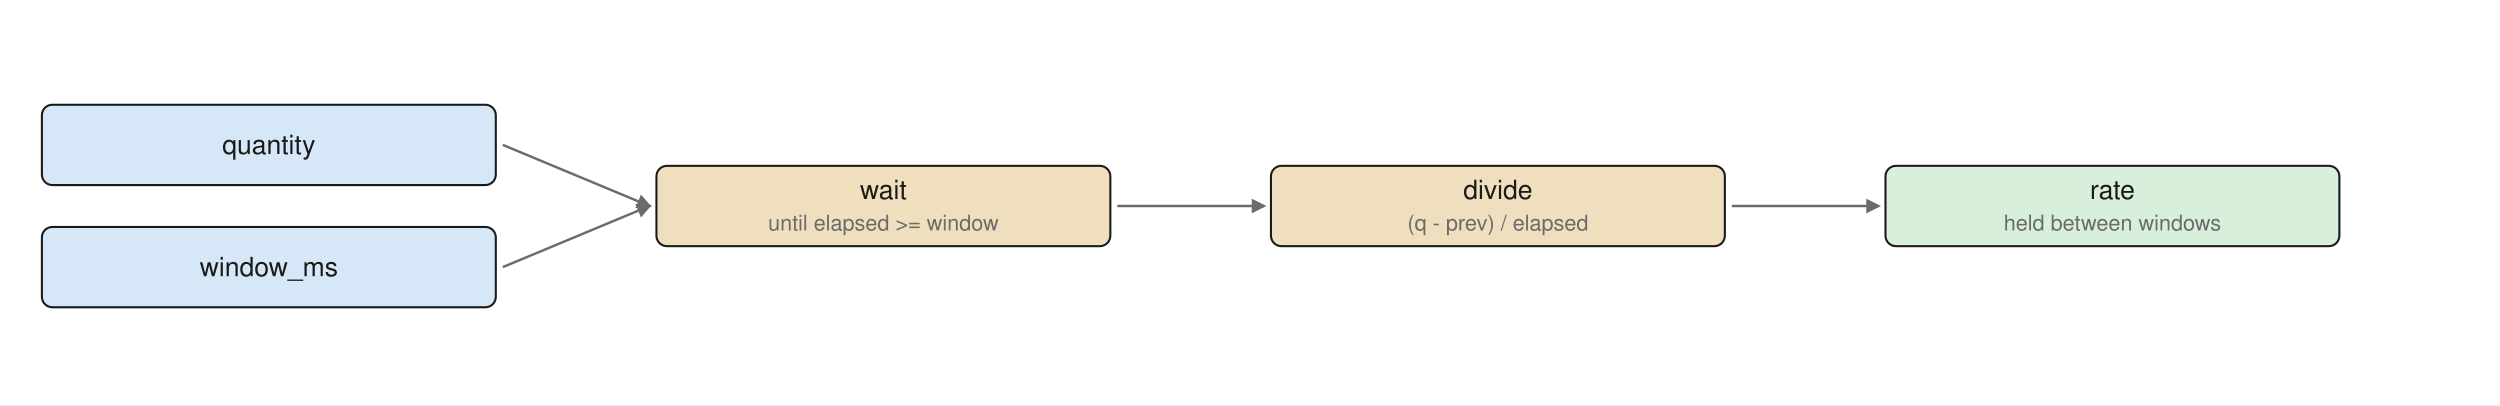
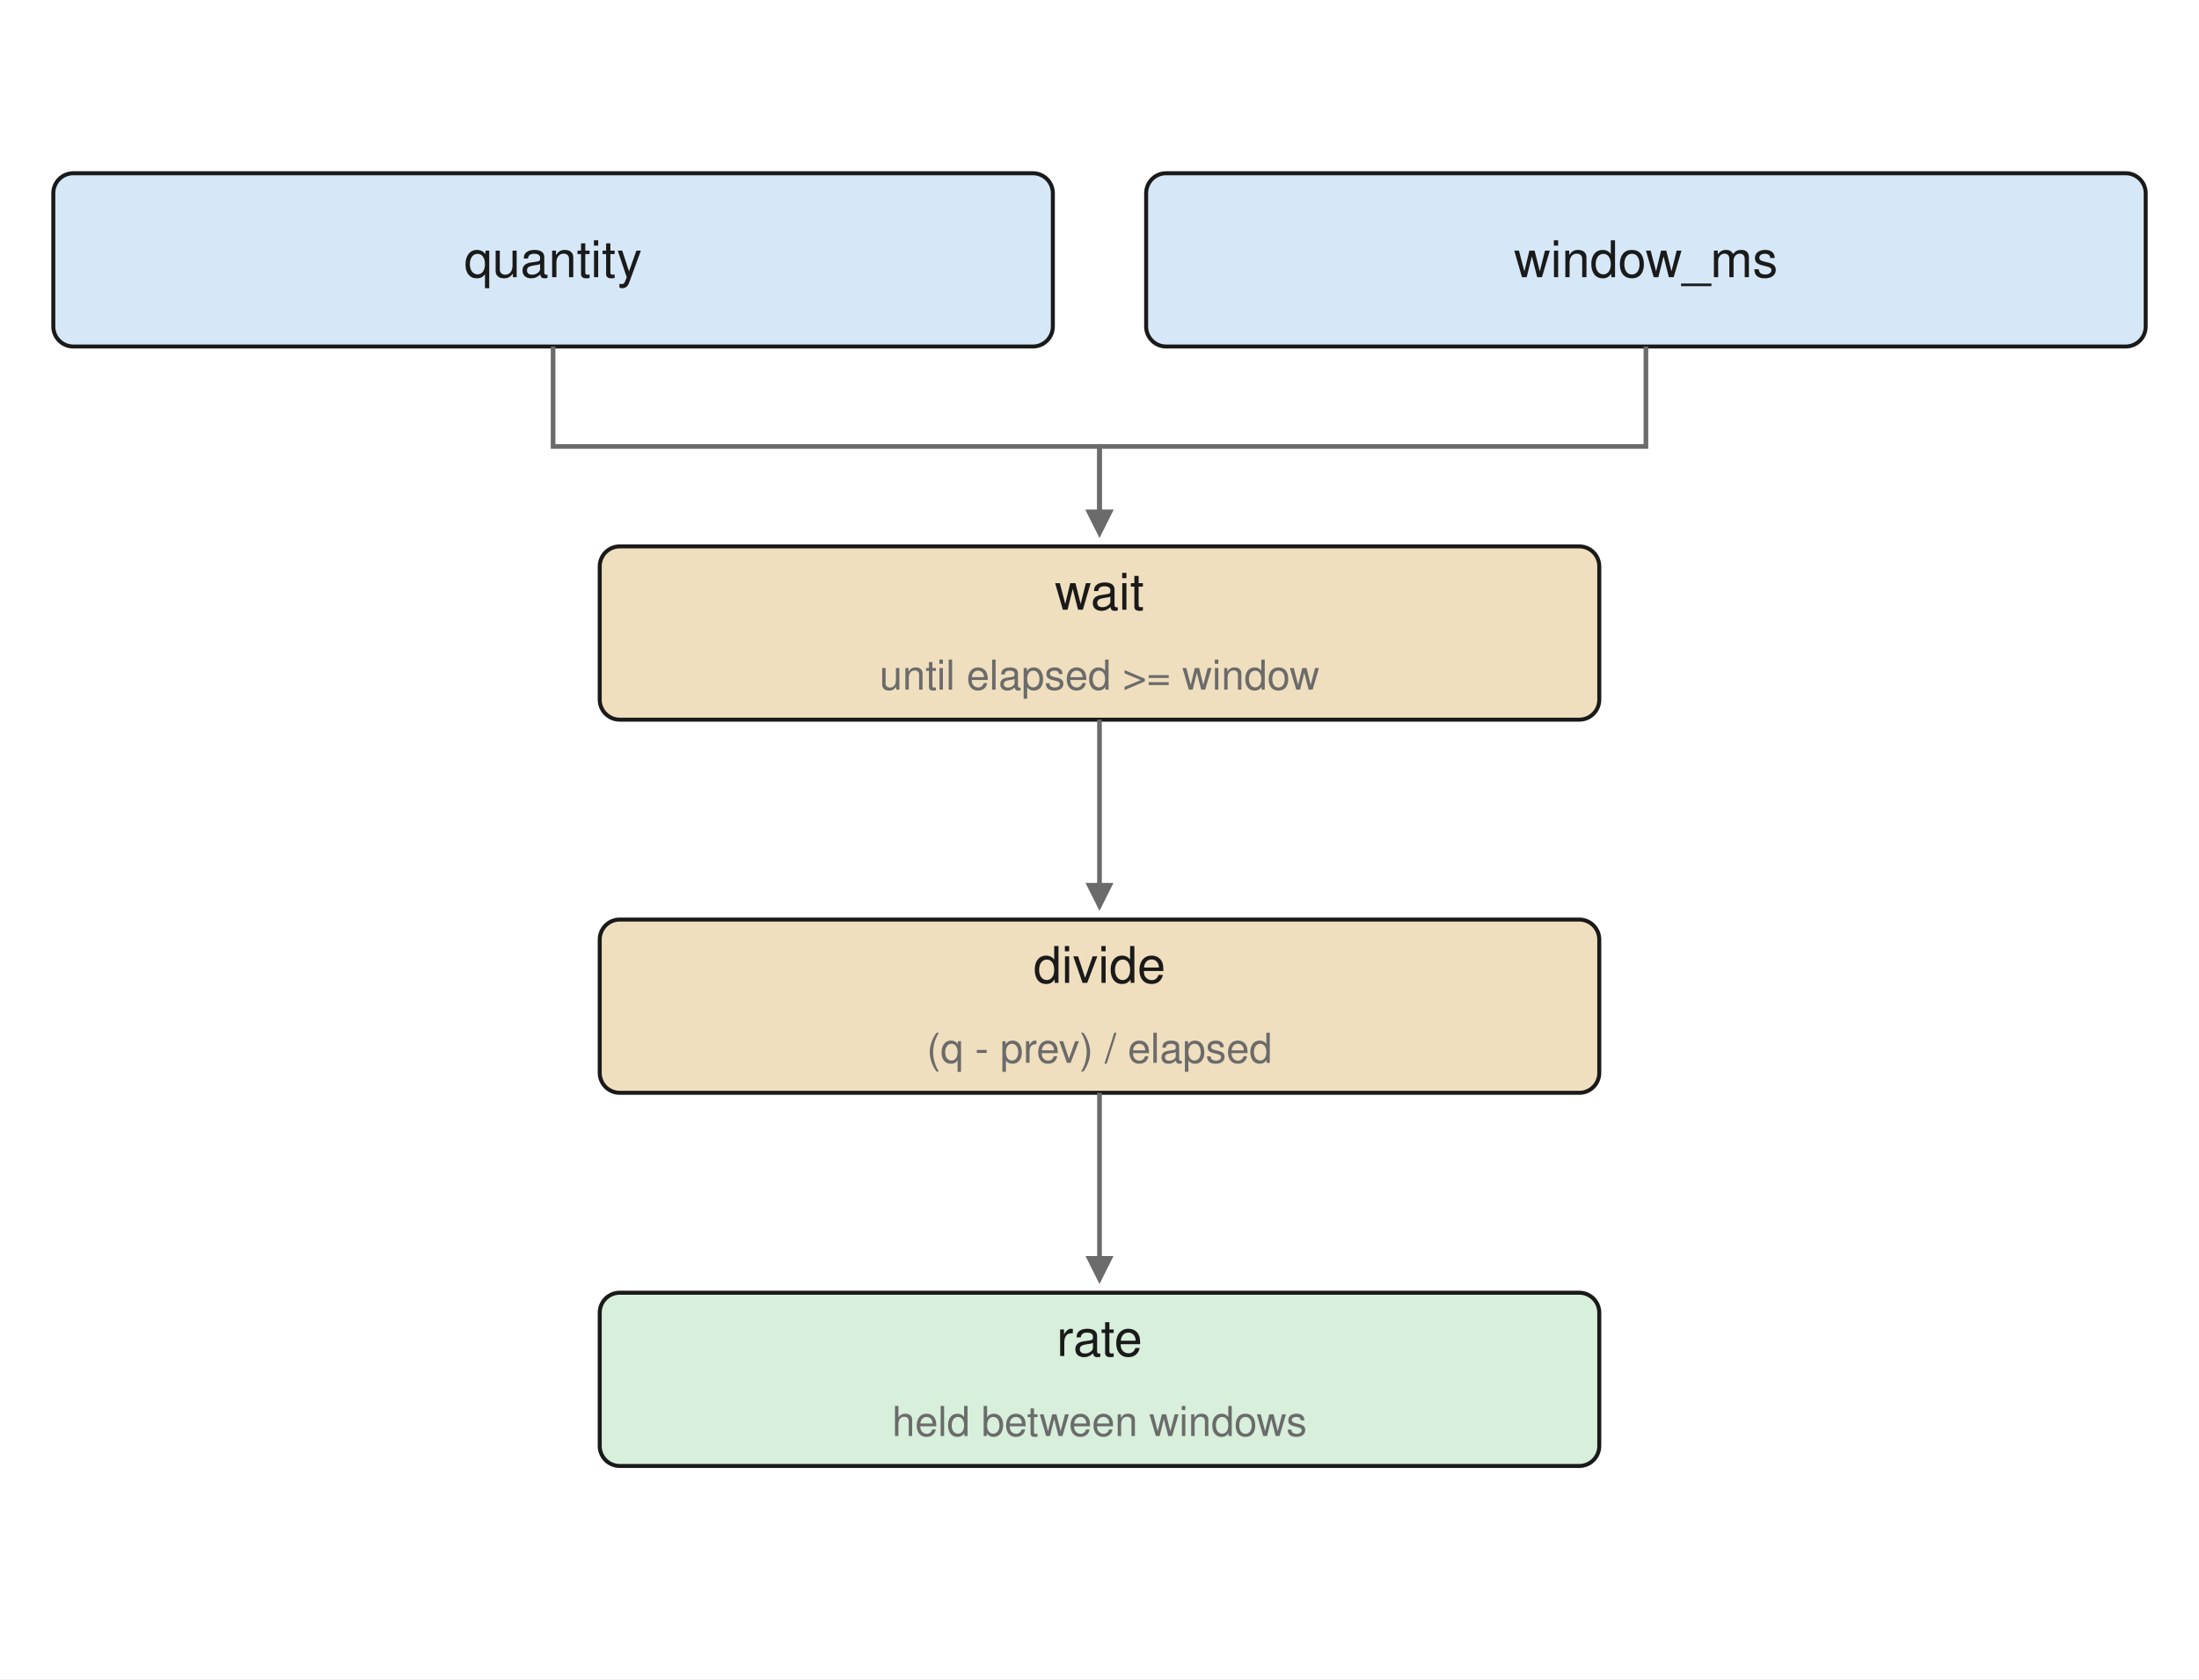
- <svg xmlns="http://www.w3.org/2000/svg" width="716" height="116" viewBox="0 0 716 116" style="max-width:100%;height:auto" content="&lt;mxfile host=&quot;app.diagrams.net&quot; type=&quot;device&quot;&gt;&lt;diagram id=&quot;block_Derivative&quot; name=&quot;block_Derivative&quot;&gt;&lt;mxGraphModel dx=&quot;716&quot; dy=&quot;116&quot; grid=&quot;0&quot; gridSize=&quot;10&quot; guides=&quot;1&quot; tooltips=&quot;1&quot; connect=&quot;1&quot; arrows=&quot;1&quot; fold=&quot;1&quot; page=&quot;1&quot; pageScale=&quot;1&quot; pageWidth=&quot;716&quot; pageHeight=&quot;116&quot; math=&quot;0&quot; shadow=&quot;0&quot;&gt;&lt;root&gt;&lt;mxCell id=&quot;0&quot;/&gt;&lt;mxCell id=&quot;1&quot; parent=&quot;0&quot;/&gt;&lt;mxCell id=&quot;n2&quot; value=&quot;quantity&quot; style=&quot;rounded=1;fillColor=#d6e8f7;strokeColor=#1a1a1a;whiteSpace=wrap;html=1;fontSize=8&quot; vertex=&quot;1&quot; parent=&quot;1&quot;&gt;&lt;mxGeometry x=&quot;12&quot; y=&quot;30.0&quot; width=&quot;130&quot; height=&quot;23&quot; as=&quot;geometry&quot;/&gt;&lt;/mxCell&gt;&lt;mxCell id=&quot;n3&quot; value=&quot;window_ms&quot; style=&quot;rounded=1;fillColor=#d6e8f7;strokeColor=#1a1a1a;whiteSpace=wrap;html=1;fontSize=8&quot; vertex=&quot;1&quot; parent=&quot;1&quot;&gt;&lt;mxGeometry x=&quot;12&quot; y=&quot;65.0&quot; width=&quot;130&quot; height=&quot;23&quot; as=&quot;geometry&quot;/&gt;&lt;/mxCell&gt;&lt;mxCell id=&quot;n4&quot; value=&quot;wait&quot; style=&quot;rounded=1;fillColor=#f0dfbe;strokeColor=#1a1a1a;whiteSpace=wrap;html=1;fontSize=8&quot; vertex=&quot;1&quot; parent=&quot;1&quot;&gt;&lt;mxGeometry x=&quot;188&quot; y=&quot;47.5&quot; width=&quot;130&quot; height=&quot;23&quot; as=&quot;geometry&quot;/&gt;&lt;/mxCell&gt;&lt;mxCell id=&quot;n5&quot; value=&quot;divide&quot; style=&quot;rounded=1;fillColor=#f0dfbe;strokeColor=#1a1a1a;whiteSpace=wrap;html=1;fontSize=8&quot; vertex=&quot;1&quot; parent=&quot;1&quot;&gt;&lt;mxGeometry x=&quot;364&quot; y=&quot;47.5&quot; width=&quot;130&quot; height=&quot;23&quot; as=&quot;geometry&quot;/&gt;&lt;/mxCell&gt;&lt;mxCell id=&quot;n6&quot; value=&quot;rate&quot; style=&quot;rounded=1;fillColor=#d7efdb;strokeColor=#1a1a1a;whiteSpace=wrap;html=1;fontSize=8&quot; vertex=&quot;1&quot; parent=&quot;1&quot;&gt;&lt;mxGeometry x=&quot;540&quot; y=&quot;47.5&quot; width=&quot;130&quot; height=&quot;23&quot; as=&quot;geometry&quot;/&gt;&lt;/mxCell&gt;&lt;mxCell id=&quot;e7&quot; value=&quot;&quot; style=&quot;edgeStyle=none;html=1;strokeColor=#6b6b6b;endArrow=block&quot; edge=&quot;1&quot; parent=&quot;1&quot;&gt;&lt;mxGeometry relative=&quot;1&quot; as=&quot;geometry&quot;&gt;&lt;mxPoint x=&quot;144&quot; y=&quot;41.5&quot; as=&quot;sourcePoint&quot;/&gt;&lt;mxPoint x=&quot;186&quot; y=&quot;59.0&quot; as=&quot;targetPoint&quot;/&gt;&lt;/mxGeometry&gt;&lt;/mxCell&gt;&lt;mxCell id=&quot;e8&quot; value=&quot;&quot; style=&quot;edgeStyle=none;html=1;strokeColor=#6b6b6b;endArrow=block&quot; edge=&quot;1&quot; parent=&quot;1&quot;&gt;&lt;mxGeometry relative=&quot;1&quot; as=&quot;geometry&quot;&gt;&lt;mxPoint x=&quot;144&quot; y=&quot;76.5&quot; as=&quot;sourcePoint&quot;/&gt;&lt;mxPoint x=&quot;186&quot; y=&quot;59.0&quot; as=&quot;targetPoint&quot;/&gt;&lt;/mxGeometry&gt;&lt;/mxCell&gt;&lt;mxCell id=&quot;e9&quot; value=&quot;&quot; style=&quot;edgeStyle=none;html=1;strokeColor=#6b6b6b;endArrow=block&quot; edge=&quot;1&quot; parent=&quot;1&quot;&gt;&lt;mxGeometry relative=&quot;1&quot; as=&quot;geometry&quot;&gt;&lt;mxPoint x=&quot;320&quot; y=&quot;59.0&quot; as=&quot;sourcePoint&quot;/&gt;&lt;mxPoint x=&quot;362&quot; y=&quot;59.0&quot; as=&quot;targetPoint&quot;/&gt;&lt;/mxGeometry&gt;&lt;/mxCell&gt;&lt;mxCell id=&quot;e10&quot; value=&quot;&quot; style=&quot;edgeStyle=none;html=1;strokeColor=#6b6b6b;endArrow=block&quot; edge=&quot;1&quot; parent=&quot;1&quot;&gt;&lt;mxGeometry relative=&quot;1&quot; as=&quot;geometry&quot;&gt;&lt;mxPoint x=&quot;496&quot; y=&quot;59.0&quot; as=&quot;sourcePoint&quot;/&gt;&lt;mxPoint x=&quot;538&quot; y=&quot;59.0&quot; as=&quot;targetPoint&quot;/&gt;&lt;/mxGeometry&gt;&lt;/mxCell&gt;&lt;/root&gt;&lt;/mxGraphModel&gt;&lt;/diagram&gt;&lt;/mxfile&gt;">
+ <svg xmlns="http://www.w3.org/2000/svg" width="330" height="252" viewBox="0 0 330 252" style="max-width:100%;height:auto" content="&lt;mxfile host=&quot;app.diagrams.net&quot; type=&quot;device&quot;&gt;&lt;diagram id=&quot;block_Derivative&quot; name=&quot;block_Derivative&quot;&gt;&lt;mxGraphModel dx=&quot;330&quot; dy=&quot;252&quot; grid=&quot;0&quot; gridSize=&quot;10&quot; guides=&quot;1&quot; tooltips=&quot;1&quot; connect=&quot;1&quot; arrows=&quot;1&quot; fold=&quot;1&quot; page=&quot;1&quot; pageScale=&quot;1&quot; pageWidth=&quot;330&quot; pageHeight=&quot;252&quot; math=&quot;0&quot; shadow=&quot;0&quot;&gt;&lt;root&gt;&lt;mxCell id=&quot;0&quot;/&gt;&lt;mxCell id=&quot;1&quot; parent=&quot;0&quot;/&gt;&lt;mxCell id=&quot;n2&quot; value=&quot;quantity&quot; style=&quot;rounded=1;fillColor=#d6e8f7;strokeColor=#1a1a1a;whiteSpace=wrap;html=1;fontSize=8&quot; vertex=&quot;1&quot; parent=&quot;1&quot;&gt;&lt;mxGeometry x=&quot;8.0&quot; y=&quot;26&quot; width=&quot;150&quot; height=&quot;26&quot; as=&quot;geometry&quot;/&gt;&lt;/mxCell&gt;&lt;mxCell id=&quot;n3&quot; value=&quot;window_ms&quot; style=&quot;rounded=1;fillColor=#d6e8f7;strokeColor=#1a1a1a;whiteSpace=wrap;html=1;fontSize=8&quot; vertex=&quot;1&quot; parent=&quot;1&quot;&gt;&lt;mxGeometry x=&quot;172.0&quot; y=&quot;26&quot; width=&quot;150&quot; height=&quot;26&quot; as=&quot;geometry&quot;/&gt;&lt;/mxCell&gt;&lt;mxCell id=&quot;n4&quot; value=&quot;wait&quot; style=&quot;rounded=1;fillColor=#f0dfbe;strokeColor=#1a1a1a;whiteSpace=wrap;html=1;fontSize=8&quot; vertex=&quot;1&quot; parent=&quot;1&quot;&gt;&lt;mxGeometry x=&quot;90.0&quot; y=&quot;82&quot; width=&quot;150&quot; height=&quot;26&quot; as=&quot;geometry&quot;/&gt;&lt;/mxCell&gt;&lt;mxCell id=&quot;n5&quot; value=&quot;divide&quot; style=&quot;rounded=1;fillColor=#f0dfbe;strokeColor=#1a1a1a;whiteSpace=wrap;html=1;fontSize=8&quot; vertex=&quot;1&quot; parent=&quot;1&quot;&gt;&lt;mxGeometry x=&quot;90.0&quot; y=&quot;138&quot; width=&quot;150&quot; height=&quot;26&quot; as=&quot;geometry&quot;/&gt;&lt;/mxCell&gt;&lt;mxCell id=&quot;n6&quot; value=&quot;rate&quot; style=&quot;rounded=1;fillColor=#d7efdb;strokeColor=#1a1a1a;whiteSpace=wrap;html=1;fontSize=8&quot; vertex=&quot;1&quot; parent=&quot;1&quot;&gt;&lt;mxGeometry x=&quot;90.0&quot; y=&quot;194&quot; width=&quot;150&quot; height=&quot;26&quot; as=&quot;geometry&quot;/&gt;&lt;/mxCell&gt;&lt;mxCell id=&quot;e7&quot; value=&quot;&quot; style=&quot;edgeStyle=none;html=1;strokeColor=#6b6b6b;endArrow=block&quot; edge=&quot;1&quot; parent=&quot;1&quot;&gt;&lt;mxGeometry relative=&quot;1&quot; as=&quot;geometry&quot;&gt;&lt;mxPoint x=&quot;83.0&quot; y=&quot;52&quot; as=&quot;sourcePoint&quot;/&gt;&lt;mxPoint x=&quot;165.0&quot; y=&quot;80&quot; as=&quot;targetPoint&quot;/&gt;&lt;Array as=&quot;points&quot;&gt;&lt;mxPoint x=&quot;83.0&quot; y=&quot;67.0&quot;/&gt;&lt;mxPoint x=&quot;165.0&quot; y=&quot;67.0&quot;/&gt;&lt;/Array&gt;&lt;/mxGeometry&gt;&lt;/mxCell&gt;&lt;mxCell id=&quot;e8&quot; value=&quot;&quot; style=&quot;edgeStyle=none;html=1;strokeColor=#6b6b6b;endArrow=block&quot; edge=&quot;1&quot; parent=&quot;1&quot;&gt;&lt;mxGeometry relative=&quot;1&quot; as=&quot;geometry&quot;&gt;&lt;mxPoint x=&quot;247.0&quot; y=&quot;52&quot; as=&quot;sourcePoint&quot;/&gt;&lt;mxPoint x=&quot;165.0&quot; y=&quot;80&quot; as=&quot;targetPoint&quot;/&gt;&lt;Array as=&quot;points&quot;&gt;&lt;mxPoint x=&quot;247.0&quot; y=&quot;67.0&quot;/&gt;&lt;mxPoint x=&quot;165.0&quot; y=&quot;67.0&quot;/&gt;&lt;/Array&gt;&lt;/mxGeometry&gt;&lt;/mxCell&gt;&lt;mxCell id=&quot;e9&quot; value=&quot;&quot; style=&quot;edgeStyle=none;html=1;strokeColor=#6b6b6b;endArrow=block&quot; edge=&quot;1&quot; parent=&quot;1&quot;&gt;&lt;mxGeometry relative=&quot;1&quot; as=&quot;geometry&quot;&gt;&lt;mxPoint x=&quot;165.0&quot; y=&quot;108&quot; as=&quot;sourcePoint&quot;/&gt;&lt;mxPoint x=&quot;165.0&quot; y=&quot;136&quot; as=&quot;targetPoint&quot;/&gt;&lt;/mxGeometry&gt;&lt;/mxCell&gt;&lt;mxCell id=&quot;e10&quot; value=&quot;&quot; style=&quot;edgeStyle=none;html=1;strokeColor=#6b6b6b;endArrow=block&quot; edge=&quot;1&quot; parent=&quot;1&quot;&gt;&lt;mxGeometry relative=&quot;1&quot; as=&quot;geometry&quot;&gt;&lt;mxPoint x=&quot;165.0&quot; y=&quot;164&quot; as=&quot;sourcePoint&quot;/&gt;&lt;mxPoint x=&quot;165.0&quot; y=&quot;192&quot; as=&quot;targetPoint&quot;/&gt;&lt;/mxGeometry&gt;&lt;/mxCell&gt;&lt;/root&gt;&lt;/mxGraphModel&gt;&lt;/diagram&gt;&lt;/mxfile&gt;">
  <defs>
    <marker id="a" markerWidth="6" markerHeight="6" refX="5" refY="3" orient="auto">
      <path d="M0,0 L6,3 L0,6 z" fill="#6b6b6b" />
    </marker>
  </defs>
-   <rect width="716" height="116" fill="#ffffff" />
-   <rect x="12" y="30.0" width="130" height="23" rx="3" fill="#d6e8f7" stroke="#1a1a1a" stroke-width="0.6" />
-   <text x="77.0" y="44.1" font-family="Helvetica,Arial,sans-serif" font-size="7.6" fill="#1a1a1a" text-anchor="middle">quantity</text>
-   <rect x="12" y="65.0" width="130" height="23" rx="3" fill="#d6e8f7" stroke="#1a1a1a" stroke-width="0.6" />
-   <text x="77.0" y="79.1" font-family="Helvetica,Arial,sans-serif" font-size="7.6" fill="#1a1a1a" text-anchor="middle">window_ms</text>
-   <rect x="188" y="47.5" width="130" height="23" rx="3" fill="#f0dfbe" stroke="#1a1a1a" stroke-width="0.6" />
-   <text x="253.0" y="57.0" font-family="Helvetica,Arial,sans-serif" font-size="7.6" fill="#1a1a1a" text-anchor="middle">wait</text>
-   <text x="253.0" y="66.0" font-family="Helvetica,Arial,sans-serif" font-size="6.2" fill="#6b6b6b" text-anchor="middle">until elapsed &gt;= window</text>
-   <rect x="364" y="47.5" width="130" height="23" rx="3" fill="#f0dfbe" stroke="#1a1a1a" stroke-width="0.6" />
-   <text x="429.0" y="57.0" font-family="Helvetica,Arial,sans-serif" font-size="7.6" fill="#1a1a1a" text-anchor="middle">divide</text>
-   <text x="429.0" y="66.0" font-family="Helvetica,Arial,sans-serif" font-size="6.2" fill="#6b6b6b" text-anchor="middle">(q - prev) / elapsed</text>
-   <rect x="540" y="47.5" width="130" height="23" rx="3" fill="#d7efdb" stroke="#1a1a1a" stroke-width="0.6" />
-   <text x="605.0" y="57.0" font-family="Helvetica,Arial,sans-serif" font-size="7.6" fill="#1a1a1a" text-anchor="middle">rate</text>
-   <text x="605.0" y="66.0" font-family="Helvetica,Arial,sans-serif" font-size="6.2" fill="#6b6b6b" text-anchor="middle">held between windows</text>
-   <polyline points="144,41.5 186,59.0" fill="none" stroke="#6b6b6b" stroke-width="0.7" marker-end="url(#a)" />
-   <polyline points="144,76.5 186,59.0" fill="none" stroke="#6b6b6b" stroke-width="0.7" marker-end="url(#a)" />
-   <polyline points="320,59.0 362,59.0" fill="none" stroke="#6b6b6b" stroke-width="0.7" marker-end="url(#a)" />
-   <polyline points="496,59.0 538,59.0" fill="none" stroke="#6b6b6b" stroke-width="0.7" marker-end="url(#a)" />
+   <rect width="330" height="252" fill="#ffffff" />
+   <rect x="8.0" y="26" width="150" height="26" rx="3" fill="#d6e8f7" stroke="#1a1a1a" stroke-width="0.6" />
+   <text x="83.0" y="41.6" font-family="Helvetica,Arial,sans-serif" font-size="7.6" fill="#1a1a1a" text-anchor="middle">quantity</text>
+   <rect x="172.0" y="26" width="150" height="26" rx="3" fill="#d6e8f7" stroke="#1a1a1a" stroke-width="0.6" />
+   <text x="247.0" y="41.6" font-family="Helvetica,Arial,sans-serif" font-size="7.6" fill="#1a1a1a" text-anchor="middle">window_ms</text>
+   <rect x="90.0" y="82" width="150" height="26" rx="3" fill="#f0dfbe" stroke="#1a1a1a" stroke-width="0.6" />
+   <text x="165.0" y="91.5" font-family="Helvetica,Arial,sans-serif" font-size="7.6" fill="#1a1a1a" text-anchor="middle">wait</text>
+   <text x="165.0" y="103.5" font-family="Helvetica,Arial,sans-serif" font-size="6.2" fill="#6b6b6b" text-anchor="middle">until elapsed &gt;= window</text>
+   <rect x="90.0" y="138" width="150" height="26" rx="3" fill="#f0dfbe" stroke="#1a1a1a" stroke-width="0.6" />
+   <text x="165.0" y="147.5" font-family="Helvetica,Arial,sans-serif" font-size="7.6" fill="#1a1a1a" text-anchor="middle">divide</text>
+   <text x="165.0" y="159.5" font-family="Helvetica,Arial,sans-serif" font-size="6.2" fill="#6b6b6b" text-anchor="middle">(q - prev) / elapsed</text>
+   <rect x="90.0" y="194" width="150" height="26" rx="3" fill="#d7efdb" stroke="#1a1a1a" stroke-width="0.6" />
+   <text x="165.0" y="203.5" font-family="Helvetica,Arial,sans-serif" font-size="7.6" fill="#1a1a1a" text-anchor="middle">rate</text>
+   <text x="165.0" y="215.5" font-family="Helvetica,Arial,sans-serif" font-size="6.2" fill="#6b6b6b" text-anchor="middle">held between windows</text>
+   <polyline points="83.0,52 83.0,67.0 165.0,67.0 165.0,80" fill="none" stroke="#6b6b6b" stroke-width="0.7" marker-end="url(#a)" />
+   <polyline points="247.0,52 247.0,67.0 165.0,67.0 165.0,80" fill="none" stroke="#6b6b6b" stroke-width="0.7" marker-end="url(#a)" />
+   <polyline points="165.0,108 165.0,136" fill="none" stroke="#6b6b6b" stroke-width="0.7" marker-end="url(#a)" />
+   <polyline points="165.0,164 165.0,192" fill="none" stroke="#6b6b6b" stroke-width="0.7" marker-end="url(#a)" />
</svg>
